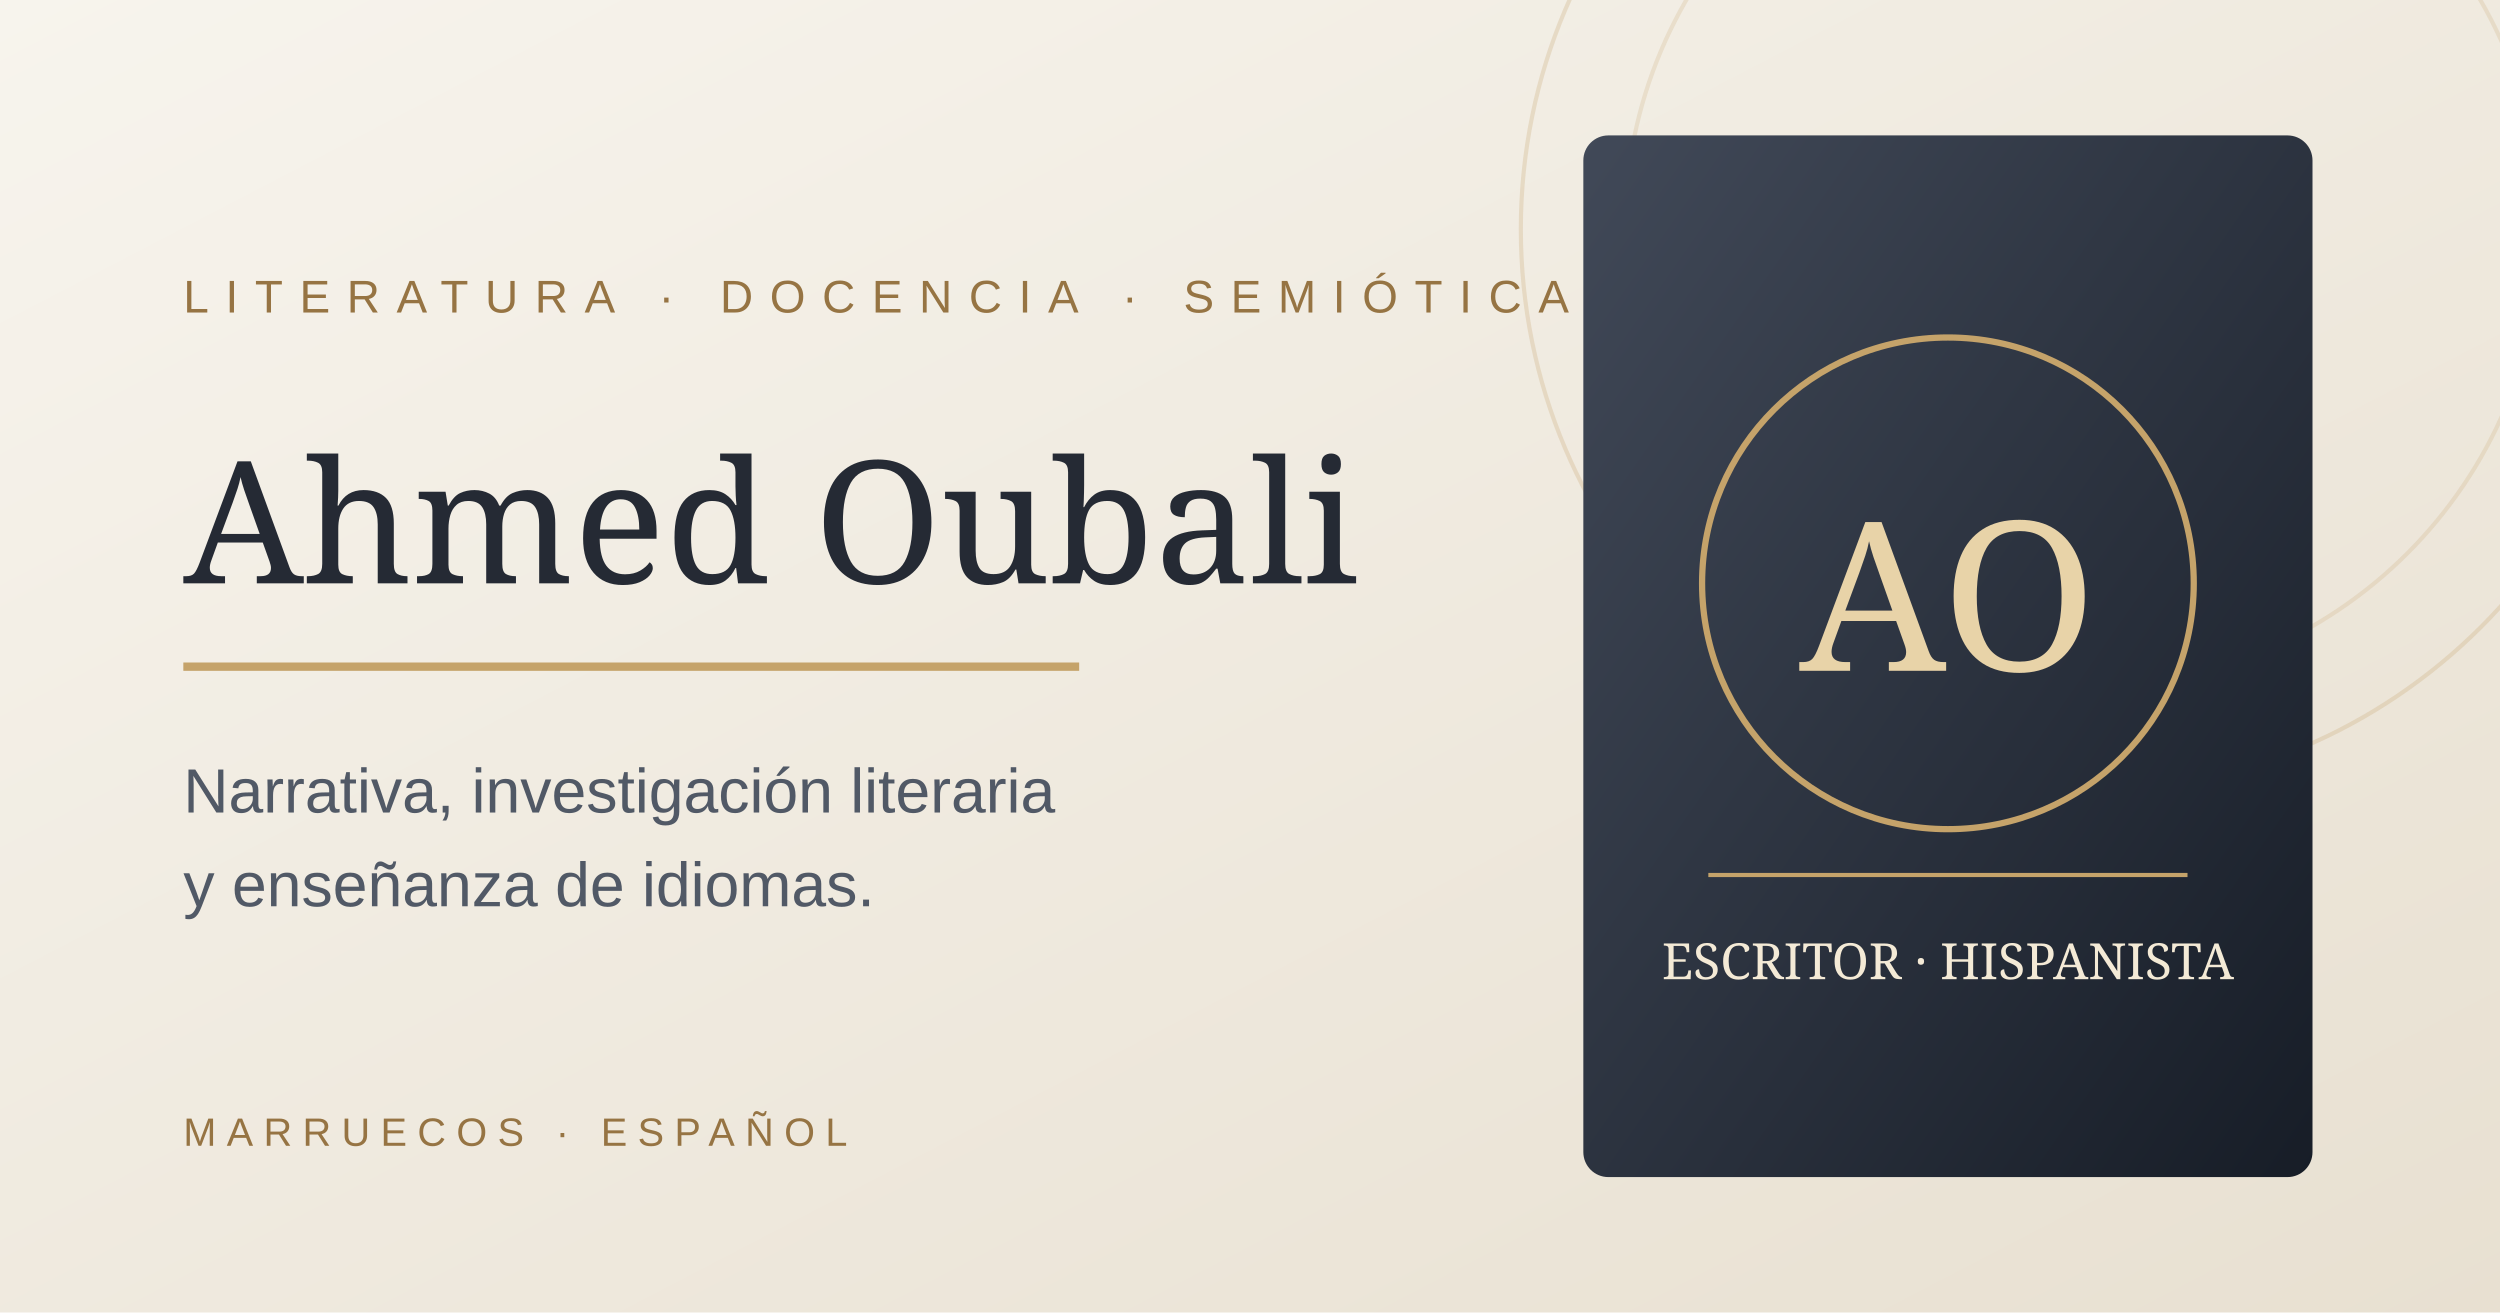
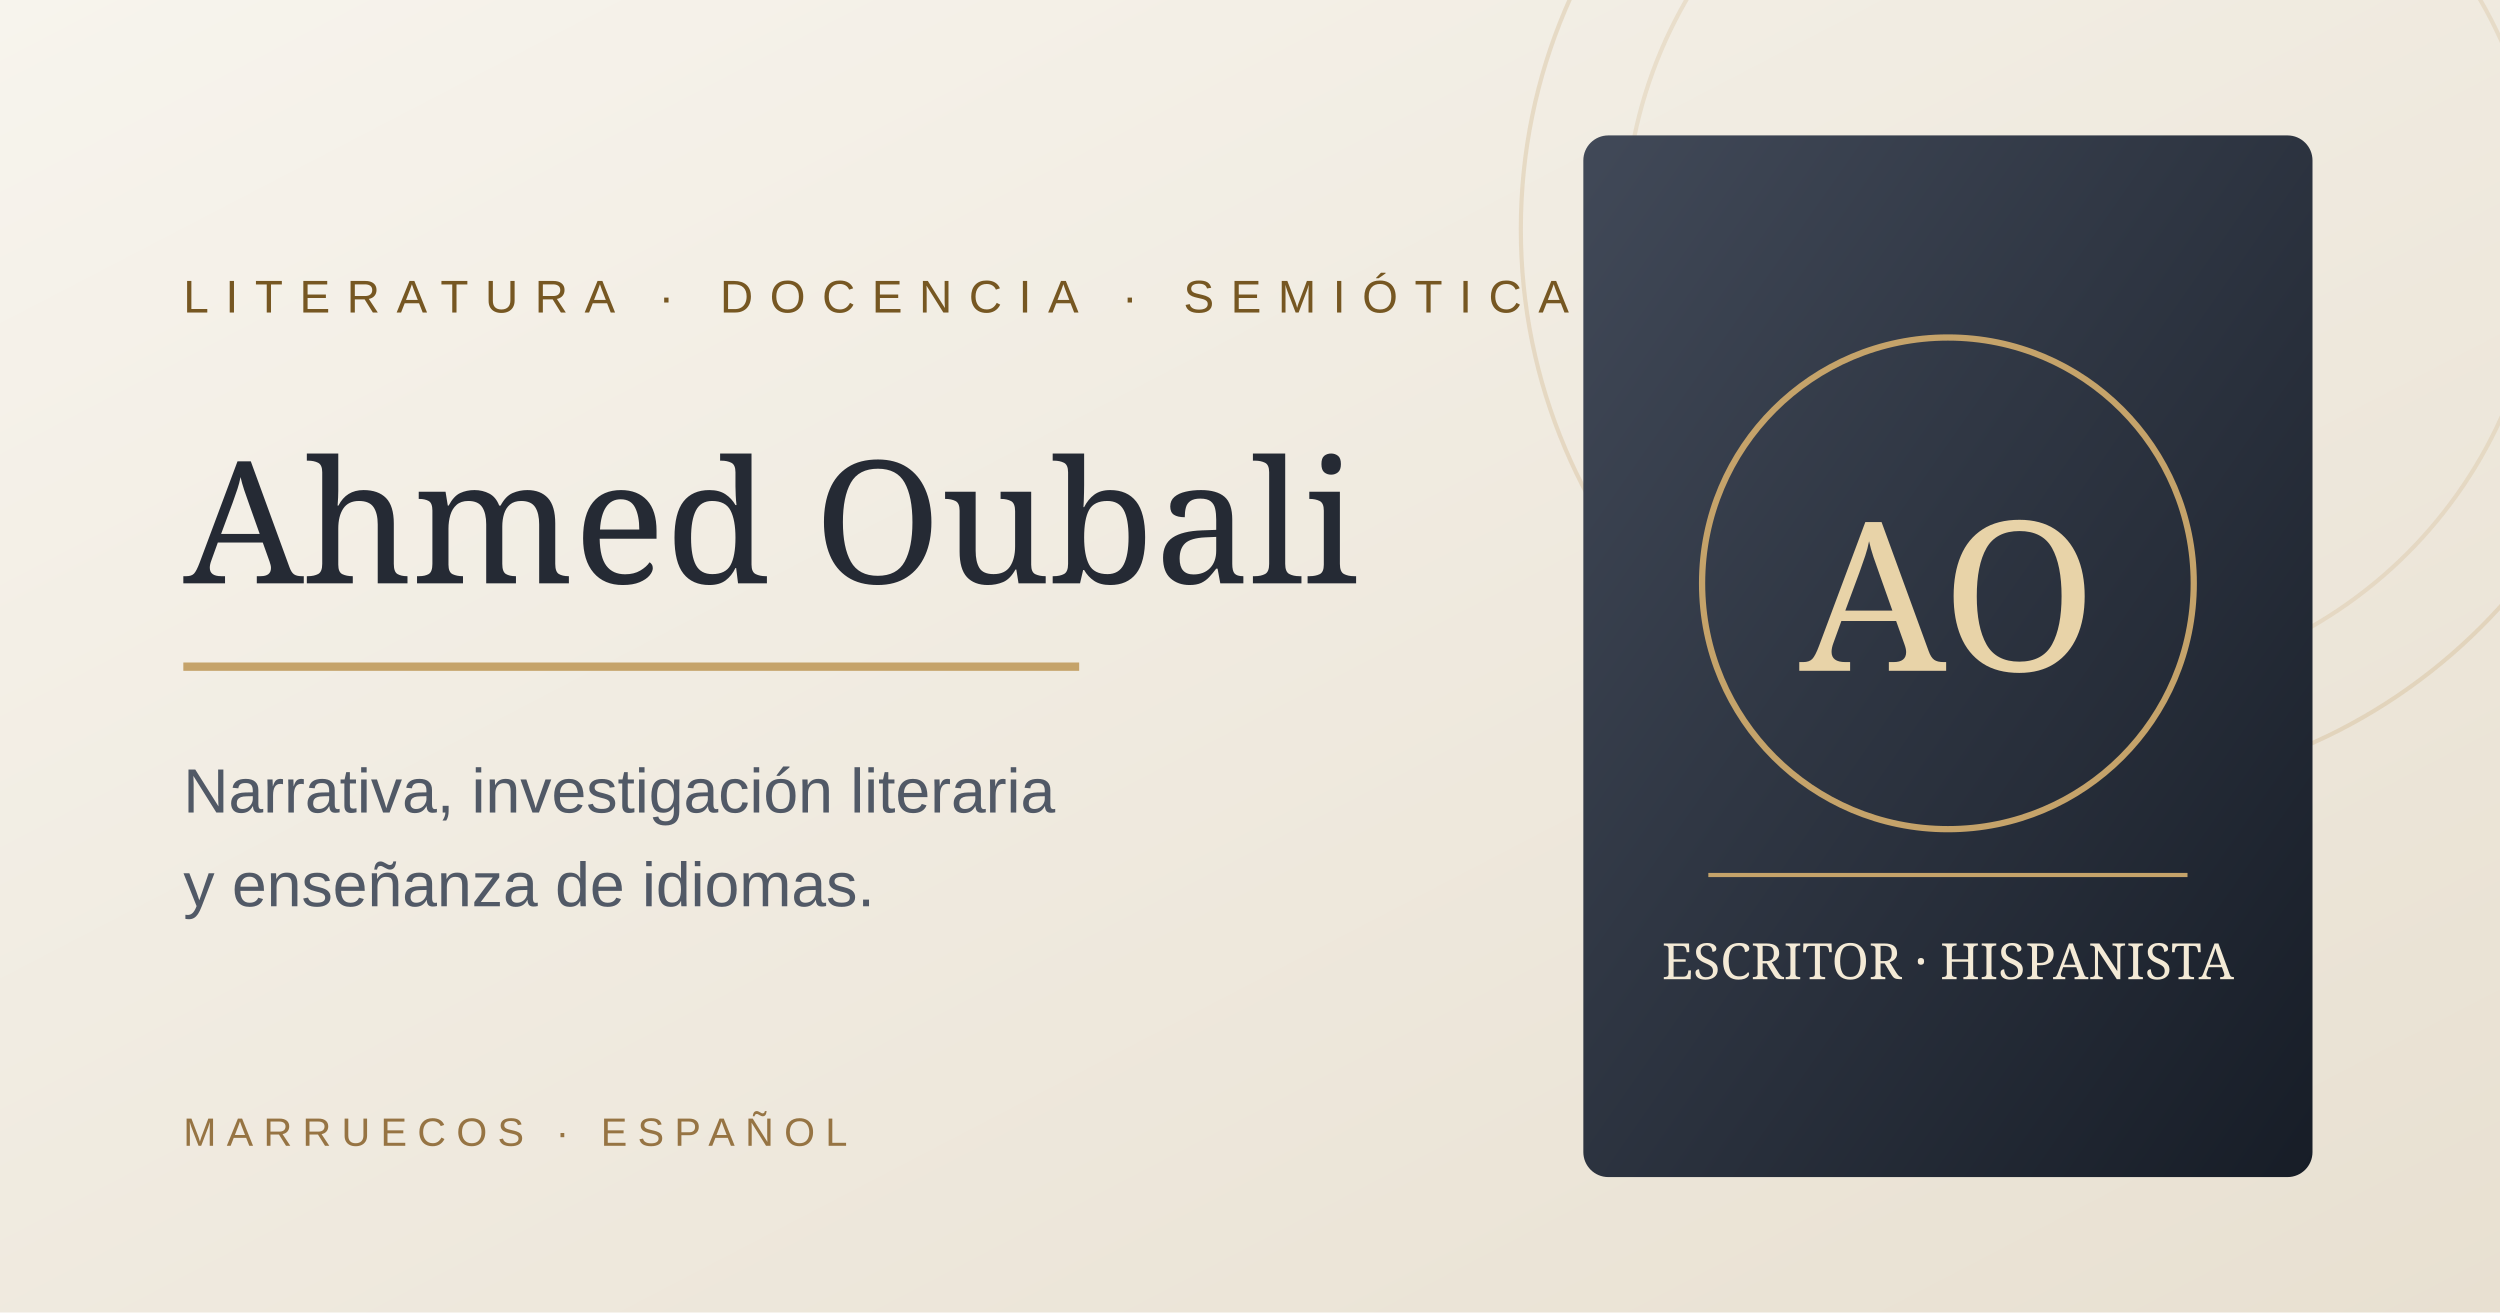
<svg xmlns="http://www.w3.org/2000/svg" viewBox="0 0 1200 630">
  <defs>
    <linearGradient id="bg" x2="1" y2="1">
      <stop stop-color="#f7f4ed" />
      <stop offset="1" stop-color="#e8e0d1" />
    </linearGradient>
    <linearGradient id="dark" x2="1" y2="1">
      <stop stop-color="#414958" />
      <stop offset="1" stop-color="#171d27" />
    </linearGradient>
  </defs>
  <rect width="1200" height="630" fill="url(#bg)" />
  <circle cx="1000" cy="110" r="270" fill="none" stroke="#c5a36a" stroke-opacity=".25" stroke-width="2" />
  <circle cx="1000" cy="110" r="220" fill="none" stroke="#c5a36a" stroke-opacity=".2" stroke-width="2" />
  <rect x="760" y="65" width="350" height="500" rx="12" fill="url(#dark)" />
  <circle cx="935" cy="280" r="118" fill="none" stroke="#c5a36a" stroke-width="3" />
  <text x="935" y="322" text-anchor="middle" fill="#e8d3a8" font-family="Georgia,serif" font-size="100">AO</text>
  <path d="M820 420h230" stroke="#c5a36a" stroke-width="2" />
  <text x="935" y="470" text-anchor="middle" fill="#f4ead6" font-family="Georgia,serif" font-size="24">ESCRITOR · HISPANISTA</text>
-   <text x="88" y="150" fill="#967443" font-family="Arial,sans-serif" font-size="22" letter-spacing="8">LITERATURA · DOCENCIA · SEMIÓTICA</text>
+   <text x="88" y="150" fill="#765722" font-family="Arial,sans-serif" font-size="22" letter-spacing="8">LITERATURA · DOCENCIA · SEMIÓTICA</text>
  <text x="88" y="280" fill="#252a34" font-family="Georgia,serif" font-size="82">Ahmed Oubali</text>
  <path d="M88 320h430" stroke="#c5a36a" stroke-width="4" />
  <text x="88" y="390" fill="#515966" font-family="Arial,sans-serif" font-size="30">Narrativa, investigación literaria</text>
  <text x="88" y="435" fill="#515966" font-family="Arial,sans-serif" font-size="30">y enseñanza de idiomas.</text>
  <text x="88" y="550" fill="#967443" font-family="Arial,sans-serif" font-size="19" letter-spacing="5">MARRUECOS · ESPAÑOL</text>
</svg>
